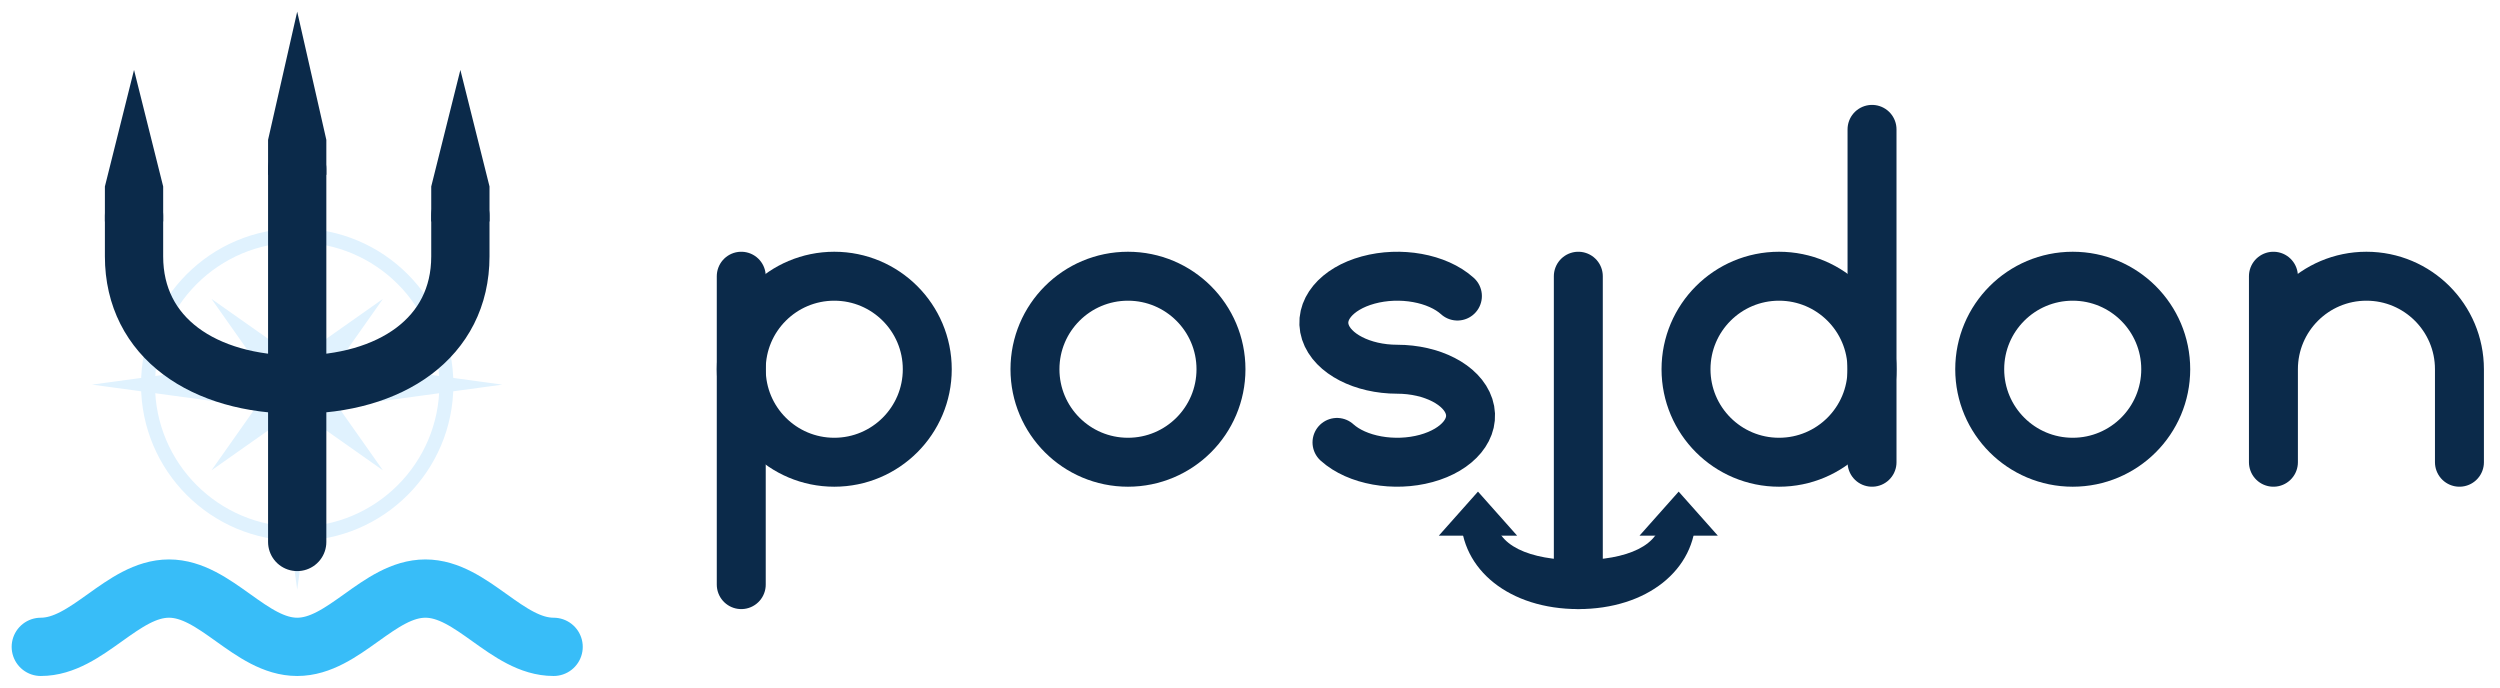
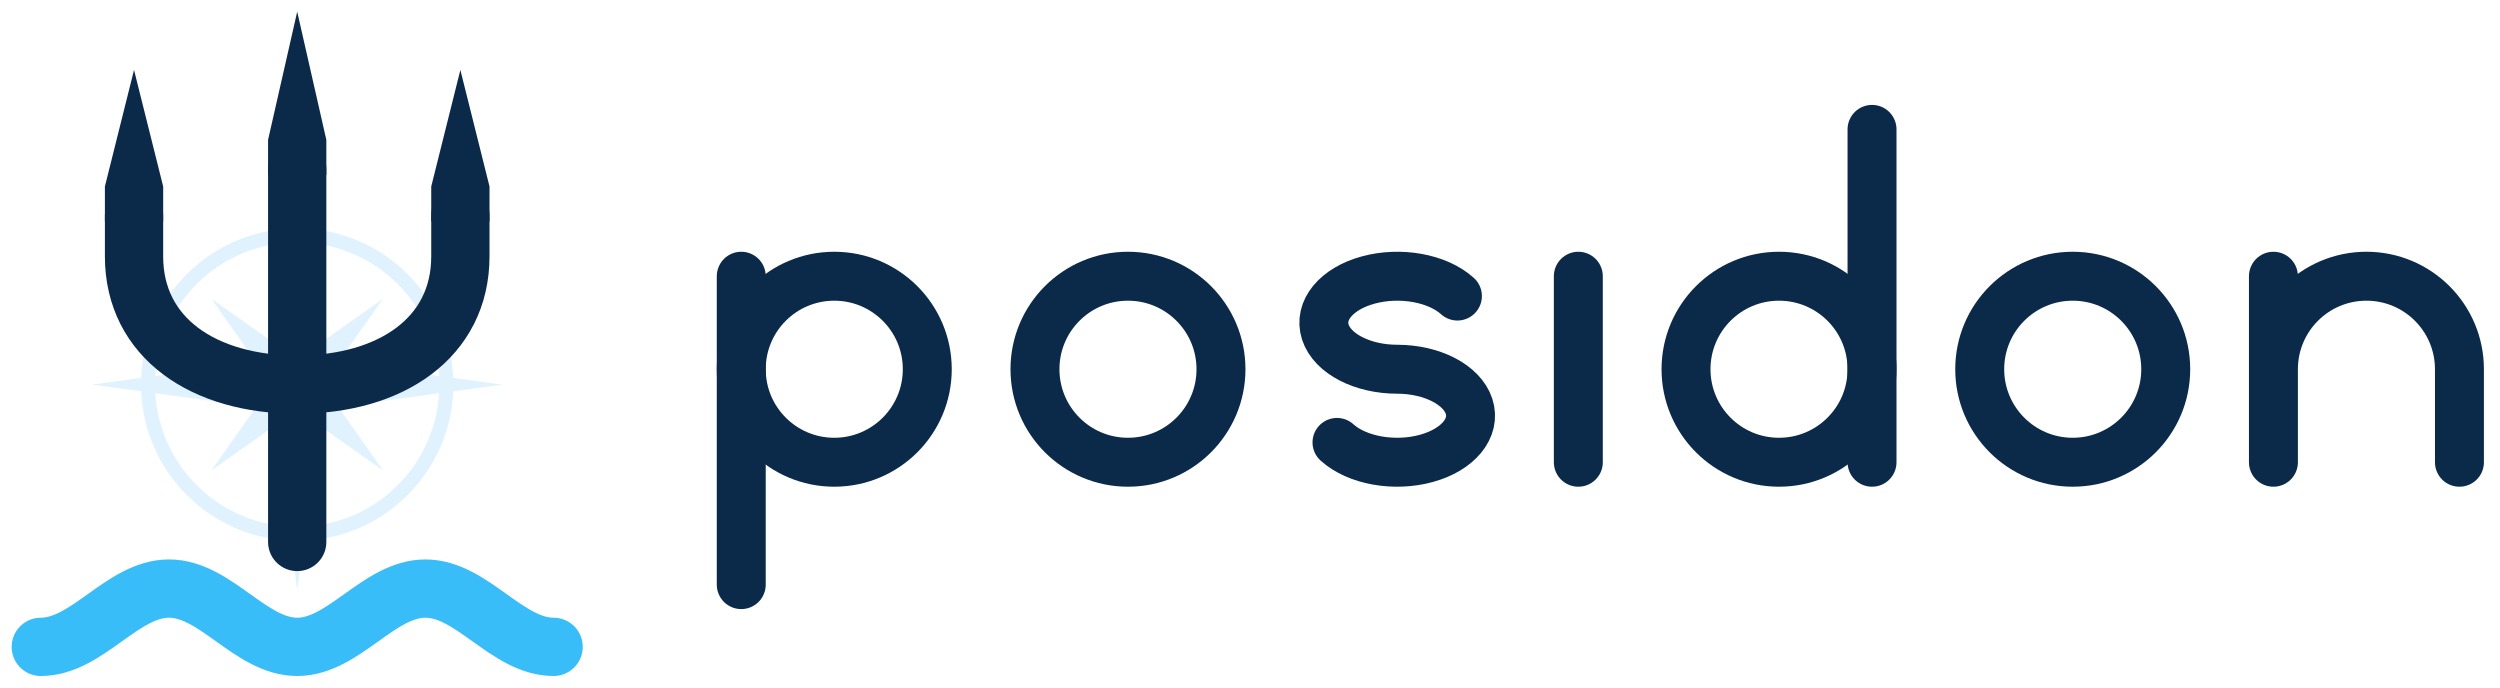
<svg xmlns="http://www.w3.org/2000/svg" viewBox="13 4 429 118" role="img">
  <circle cx="64" cy="70" r="25.6" fill="none" stroke="#E0F2FE" stroke-width="2.4" />
  <path fill="#E0F2FE" d="M64 34.8L68.8 70L64 76.4L59.2 70zM78.71 55.29L66.55 72.55L59.47 74.53L61.45 67.45zM99.2 70L64 74.8L57.6 70L64 65.2zM78.71 84.71L61.45 72.55L59.47 65.47L66.55 67.45zM64 105.2L59.2 70L64 63.6L68.8 70zM49.29 84.71L61.45 67.45L68.53 65.47L66.55 72.55zM28.8 70L64 65.2L70.4 70L64 74.8zM49.29 55.29L66.55 67.45L68.53 74.53L61.45 72.55z" />
  <g fill="none" stroke-linecap="round" stroke-width="10">
    <path stroke="#0B2A4A" d="M36 41v7c0 14 12 22 28 22s28-8 28-22v-7M64 33v64" />
    <path stroke="#38BDF8" d="M20 115c8 0 14-10 22-10s14 10 22 10 14-10 22-10 14 10 22 10" />
  </g>
  <path fill="#0B2A4A" d="M36 16l5 20v6H31v-6zM64 6l5 22v6H59v-6zM92 16l5 20v6H87v-6z" />
  <g transform="translate(136 22) scale(0.84)">
    <g fill="none" stroke="#0B2A4A" stroke-linecap="round" stroke-linejoin="round" stroke-width="10">
      <path d="M5 35v63" />
      <circle cx="24" cy="54" r="19" />
      <circle cx="84" cy="54" r="19" />
      <path d="M151.3 39.05A15 9.5 0 1 0 139 54a15 9.5 0 1 1-12.3 14.95" />
-       <path d="M176 35v63" />
+       <path d="M176 35v38" />
      <circle cx="217" cy="54" r="19" />
      <path d="M236 5v68" />
      <circle cx="277" cy="54" r="19" />
      <path d="M318 35v38m0-19a19 19 0 0 1 38 0v19" />
    </g>
-     <path fill="#0B2A4A" d="M152 84c0 11 10 19 24 19s24-8 24-19h-7c0 6-7 9-17 9s-17-3-17-9z" />
-     <path fill="#0B2A4A" d="M155.5 79l8 9h-16zM196.5 79l8 9h-16z" />
  </g>
</svg>
